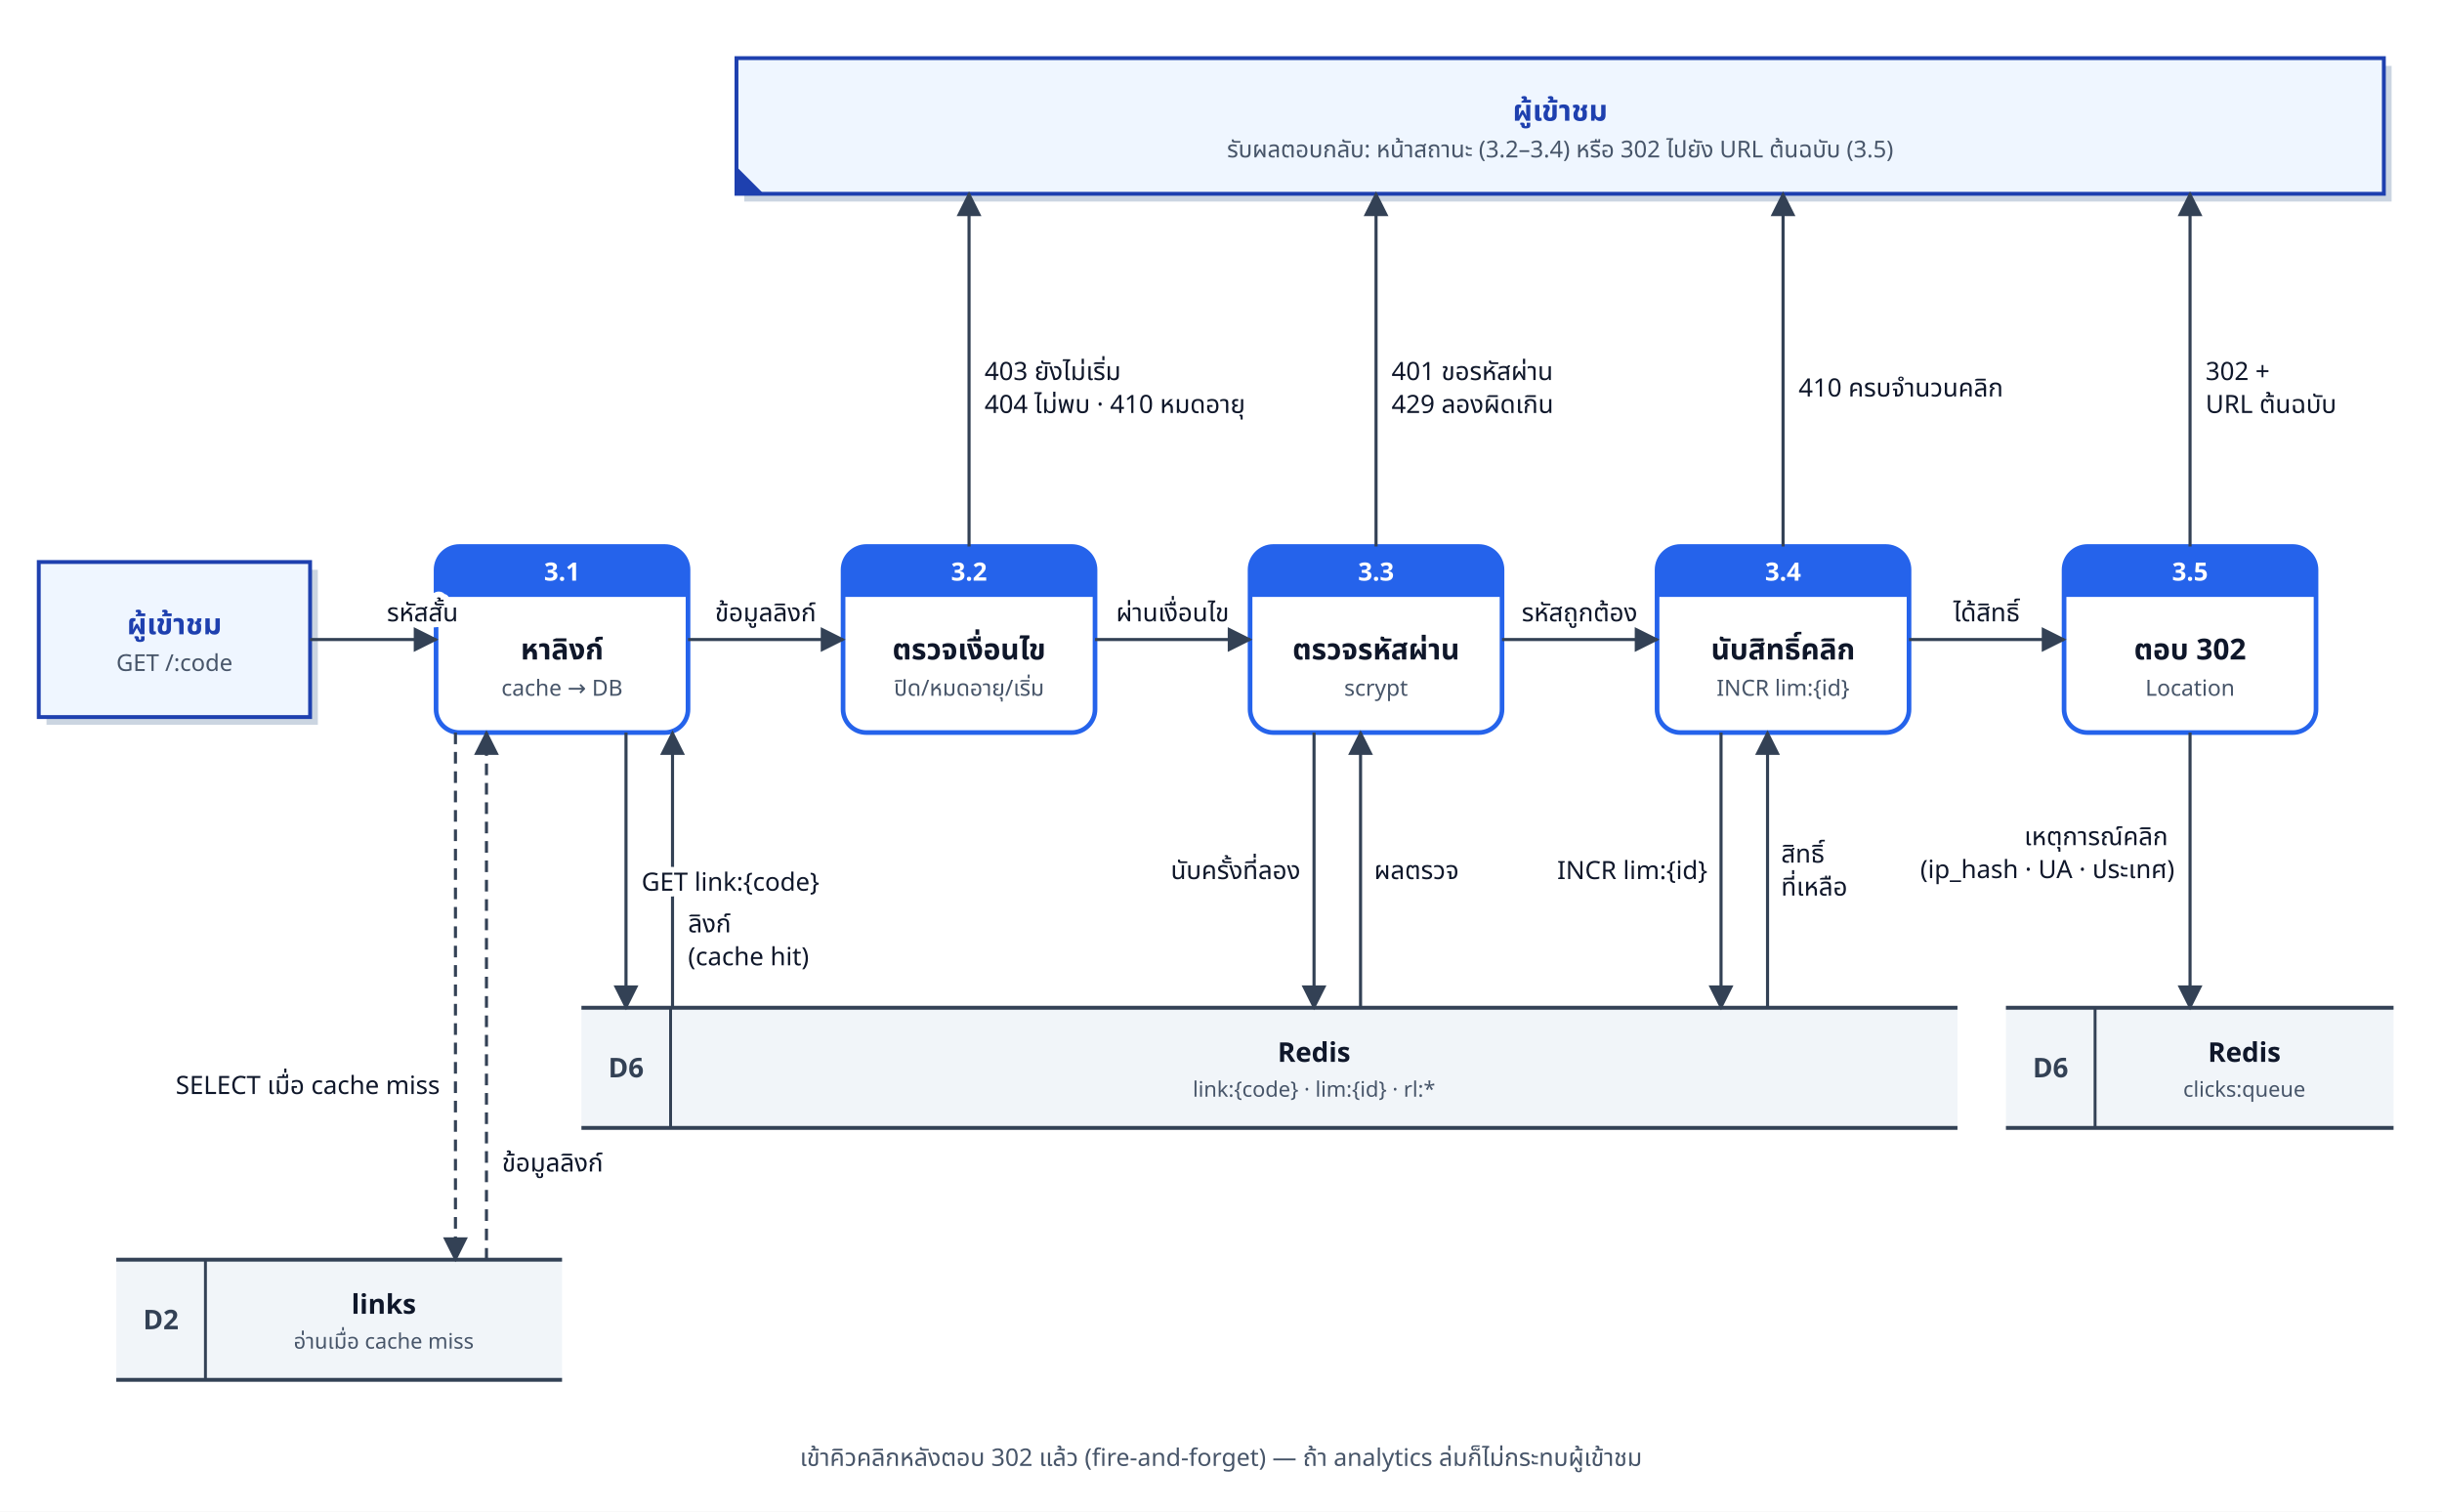
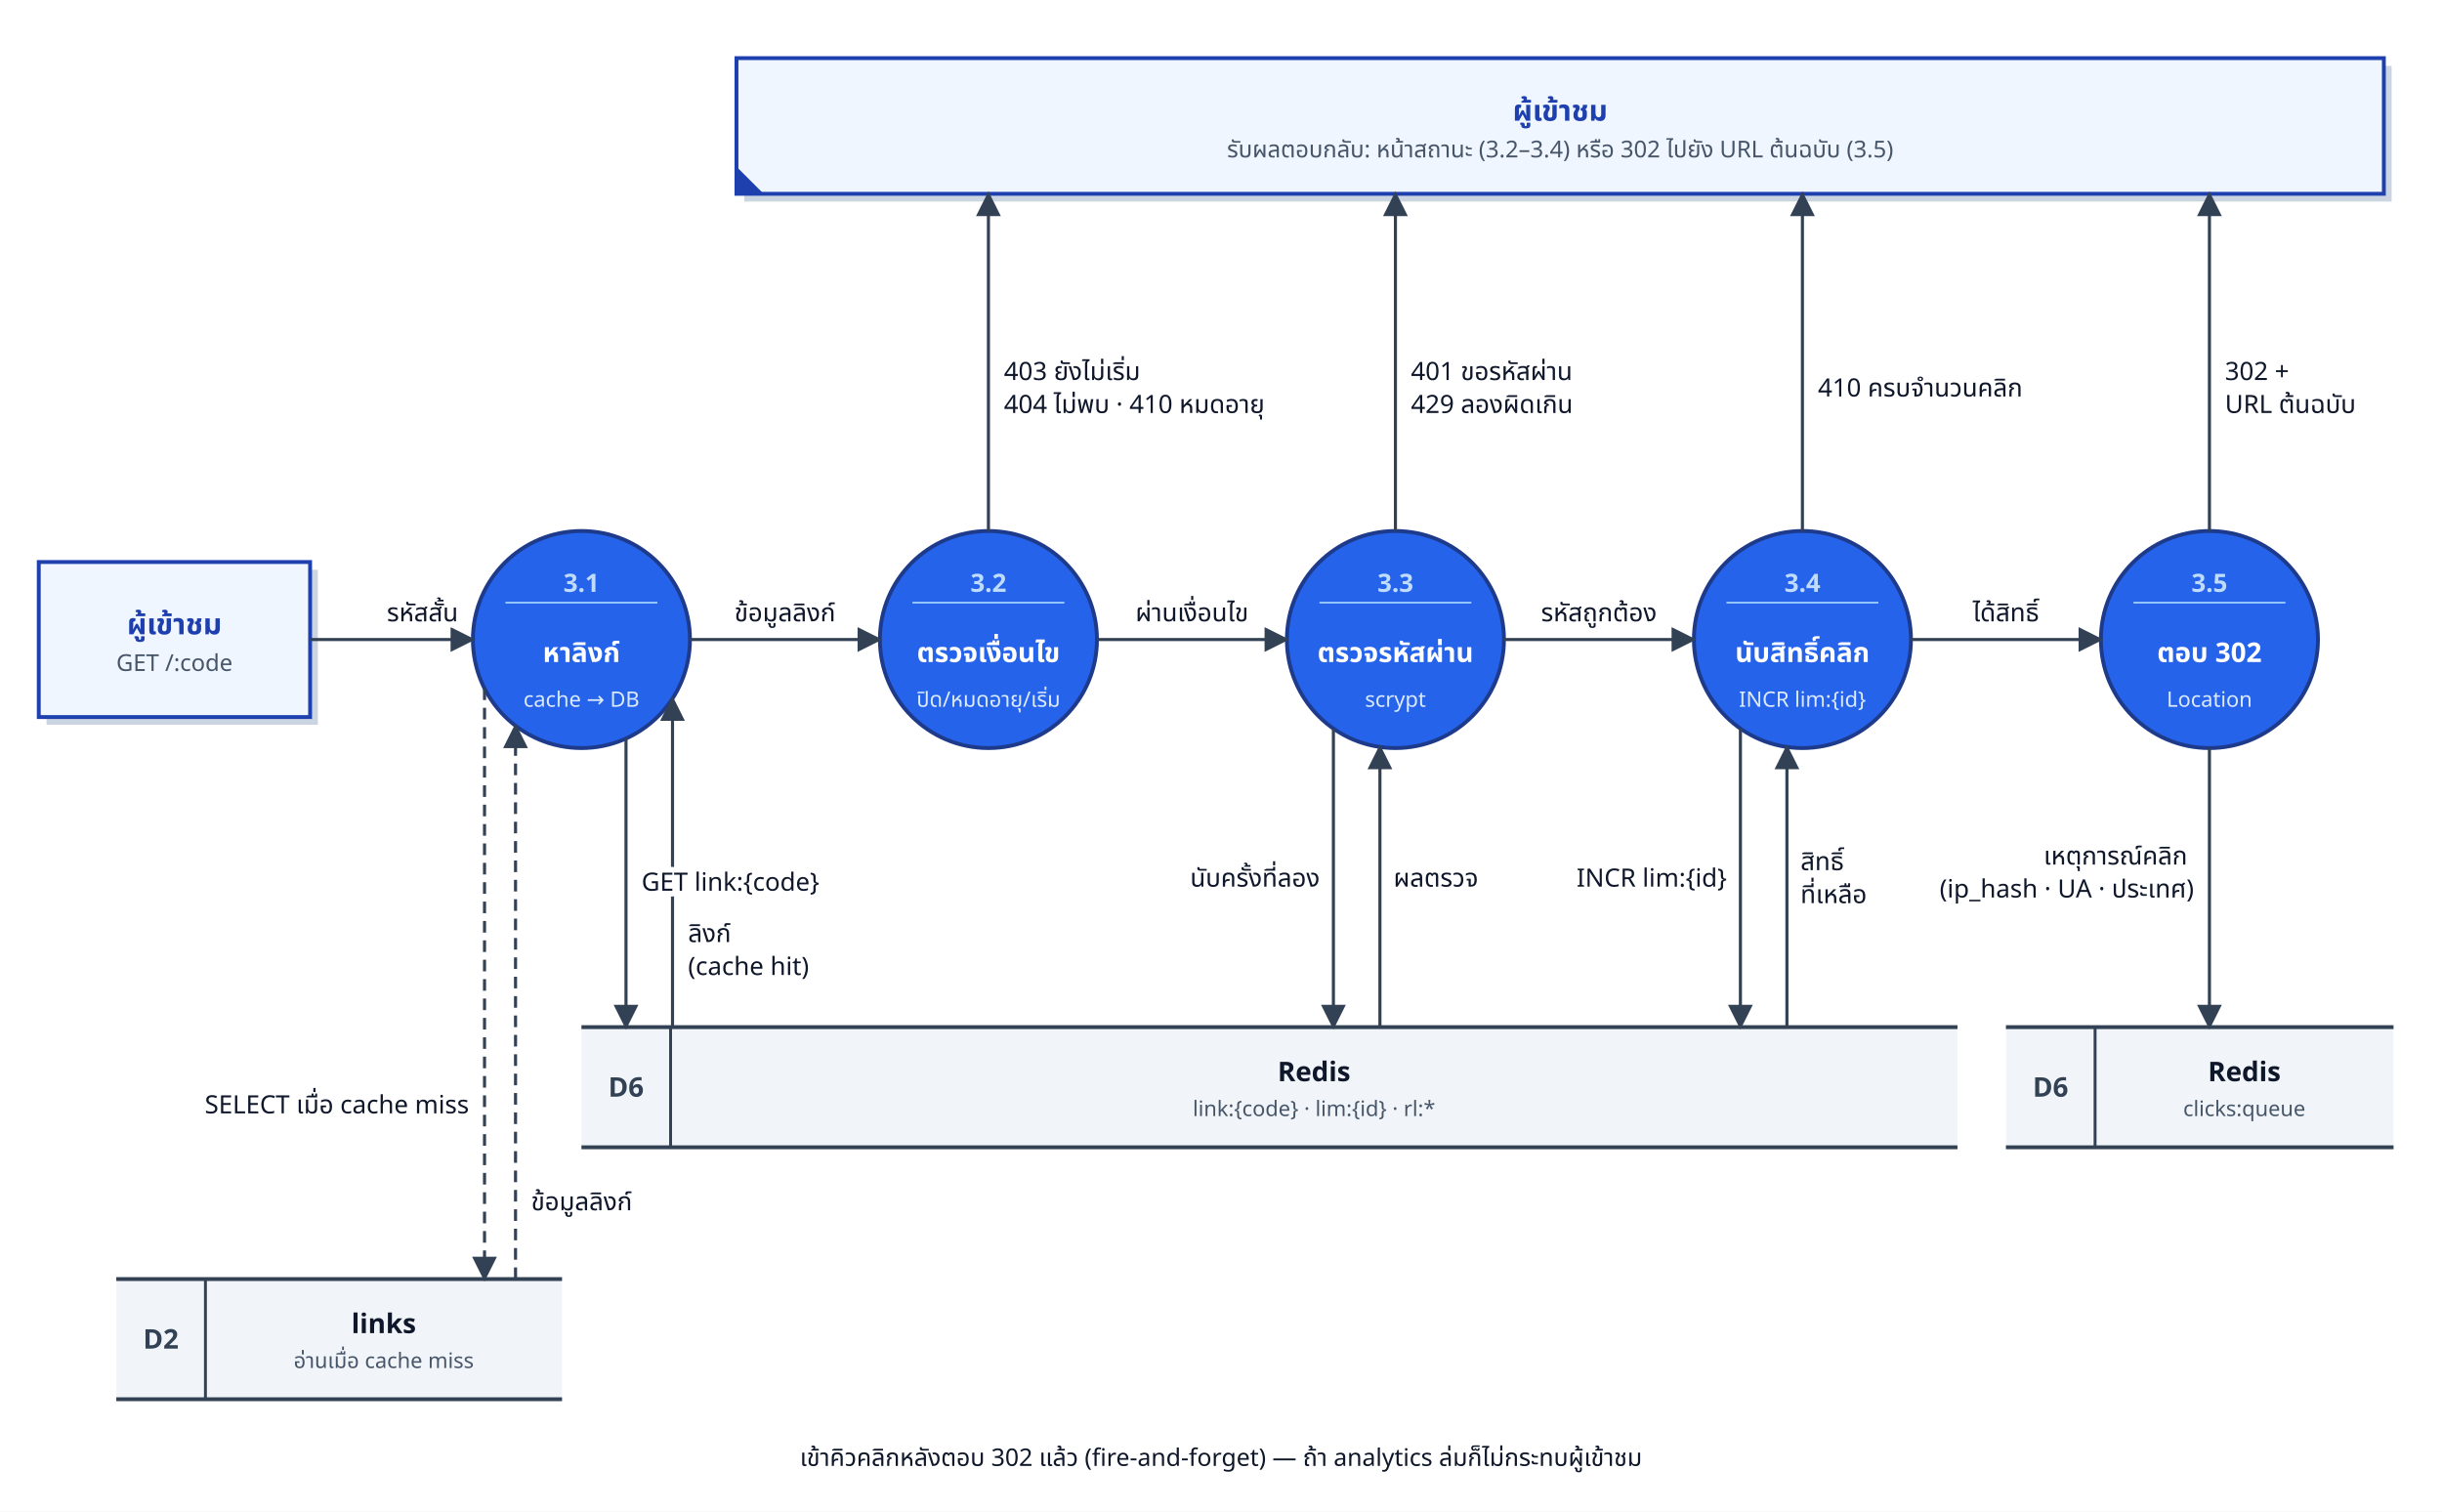
<svg xmlns="http://www.w3.org/2000/svg" viewBox="0 0 1260 780" width="1260" height="780" role="img" aria-label="DFD Level 2 — 3.0 Redirect" font-family="'Noto Sans Thai','Sukhumvit Set',Thonburi,'Segoe UI',system-ui,sans-serif">
  <defs>
    <marker id="ah" viewBox="0 0 10 10" refX="9" refY="5" markerWidth="8" markerHeight="8" orient="auto-start-reverse">
      <path d="M0 0L10 5L0 10z" fill="#334155" />
    </marker>
    <marker id="ahs" viewBox="0 0 10 10" refX="1" refY="5" markerWidth="8" markerHeight="8" orient="auto-start-reverse">
      <path d="M10 0L0 5L10 10z" fill="#334155" />
    </marker>
  </defs>
  <rect width="1260" height="780" fill="#fff" />
  <rect x="24" y="294" width="140" height="80" fill="#cbd5e1" />
  <rect x="20" y="290" width="140" height="80" fill="#eff6ff" stroke="#1e40af" stroke-width="2" />
  <text x="90" text-anchor="middle" font-size="15" font-weight="700" fill="#1e40af">
    <tspan x="90" y="327.3">ผู้เข้าชม</tspan>
  </text>
  <text x="90" text-anchor="middle" font-size="12" font-weight="400" fill="#475569">
    <tspan x="90" y="346.2">GET /:code</tspan>
  </text>
  <rect x="384" y="34" width="850" height="70" fill="#cbd5e1" />
  <rect x="380" y="30" width="850" height="70" fill="#eff6ff" stroke="#1e40af" stroke-width="2" />
  <path d="M380 86L394 100H380z" fill="#1e40af" />
  <text x="805" text-anchor="middle" font-size="15" font-weight="700" fill="#1e40af">
    <tspan x="805" y="62.3">ผู้เข้าชม</tspan>
  </text>
  <text x="805" text-anchor="middle" font-size="12" font-weight="400" fill="#475569">
    <tspan x="805" y="81.2">รับผลตอบกลับ: หน้าสถานะ (3.2–3.4) หรือ 302 ไปยัง URL ต้นฉบับ (3.5)</tspan>
  </text>
-   <rect x="225" y="282" width="130" height="96" rx="12" fill="#fff" stroke="#2563eb" stroke-width="2.4" />
-   <path d="M225 308V294a12 12 0 0 1 12-12H343a12 12 0 0 1 12 12V308z" fill="#2563eb" />
-   <text x="290" text-anchor="middle" font-size="13" font-weight="700" fill="#fff">
-     <tspan x="290" y="299.6">3.1</tspan>
-   </text>
-   <text x="290" text-anchor="middle" font-size="15" font-weight="700" fill="#0f172a">
-     <tspan x="290" y="340.3">หาลิงก์</tspan>
-   </text>
-   <text x="290" text-anchor="middle" font-size="11.5" font-weight="400" fill="#475569">
-     <tspan x="290" y="359.0">cache → DB</tspan>
-   </text>
-   <rect x="435" y="282" width="130" height="96" rx="12" fill="#fff" stroke="#2563eb" stroke-width="2.4" />
-   <path d="M435 308V294a12 12 0 0 1 12-12H553a12 12 0 0 1 12 12V308z" fill="#2563eb" />
-   <text x="500" text-anchor="middle" font-size="13" font-weight="700" fill="#fff">
-     <tspan x="500" y="299.6">3.2</tspan>
-   </text>
-   <text x="500" text-anchor="middle" font-size="15" font-weight="700" fill="#0f172a">
-     <tspan x="500" y="340.3">ตรวจเงื่อนไข</tspan>
-   </text>
-   <text x="500" text-anchor="middle" font-size="11.5" font-weight="400" fill="#475569">
-     <tspan x="500" y="359.0">ปิด/หมดอายุ/เริ่ม</tspan>
-   </text>
-   <rect x="645" y="282" width="130" height="96" rx="12" fill="#fff" stroke="#2563eb" stroke-width="2.4" />
-   <path d="M645 308V294a12 12 0 0 1 12-12H763a12 12 0 0 1 12 12V308z" fill="#2563eb" />
-   <text x="710" text-anchor="middle" font-size="13" font-weight="700" fill="#fff">
-     <tspan x="710" y="299.6">3.3</tspan>
-   </text>
-   <text x="710" text-anchor="middle" font-size="15" font-weight="700" fill="#0f172a">
-     <tspan x="710" y="340.3">ตรวจรหัสผ่าน</tspan>
-   </text>
-   <text x="710" text-anchor="middle" font-size="11.5" font-weight="400" fill="#475569">
-     <tspan x="710" y="359.0">scrypt</tspan>
-   </text>
-   <rect x="855" y="282" width="130" height="96" rx="12" fill="#fff" stroke="#2563eb" stroke-width="2.4" />
-   <path d="M855 308V294a12 12 0 0 1 12-12H973a12 12 0 0 1 12 12V308z" fill="#2563eb" />
-   <text x="920" text-anchor="middle" font-size="13" font-weight="700" fill="#fff">
-     <tspan x="920" y="299.6">3.4</tspan>
-   </text>
-   <text x="920" text-anchor="middle" font-size="15" font-weight="700" fill="#0f172a">
-     <tspan x="920" y="340.3">นับสิทธิ์คลิก</tspan>
-   </text>
-   <text x="920" text-anchor="middle" font-size="11.5" font-weight="400" fill="#475569">
-     <tspan x="920" y="359.0">INCR lim:{id}</tspan>
-   </text>
-   <rect x="1065" y="282" width="130" height="96" rx="12" fill="#fff" stroke="#2563eb" stroke-width="2.4" />
-   <path d="M1065 308V294a12 12 0 0 1 12-12H1183a12 12 0 0 1 12 12V308z" fill="#2563eb" />
-   <text x="1130" text-anchor="middle" font-size="13" font-weight="700" fill="#fff">
-     <tspan x="1130" y="299.6">3.5</tspan>
-   </text>
-   <text x="1130" text-anchor="middle" font-size="15" font-weight="700" fill="#0f172a">
-     <tspan x="1130" y="340.3">ตอบ 302</tspan>
-   </text>
-   <text x="1130" text-anchor="middle" font-size="11.5" font-weight="400" fill="#475569">
-     <tspan x="1130" y="359.0">Location</tspan>
-   </text>
-   <path d="M160 330 L225 330" fill="none" stroke="#334155" stroke-width="1.6" marker-end="url(#ah)" />
-   <path d="M355 330 L435 330" fill="none" stroke="#334155" stroke-width="1.6" marker-end="url(#ah)" />
-   <path d="M565 330 L645 330" fill="none" stroke="#334155" stroke-width="1.6" marker-end="url(#ah)" />
-   <path d="M775 330 L855 330" fill="none" stroke="#334155" stroke-width="1.6" marker-end="url(#ah)" />
-   <path d="M985 330 L1065 330" fill="none" stroke="#334155" stroke-width="1.6" marker-end="url(#ah)" />
-   <path d="M500 282 L500 100" fill="none" stroke="#334155" stroke-width="1.6" marker-end="url(#ah)" />
-   <path d="M710 282 L710 100" fill="none" stroke="#334155" stroke-width="1.6" marker-end="url(#ah)" />
-   <path d="M920 282 L920 100" fill="none" stroke="#334155" stroke-width="1.6" marker-end="url(#ah)" />
-   <path d="M1130 282 L1130 100" fill="none" stroke="#334155" stroke-width="1.6" marker-end="url(#ah)" />
-   <rect x="300" y="520" width="710" height="62" fill="#f1f5f9" stroke="none" />
-   <line x1="300" x2="1010" y1="520" y2="520" stroke="#334155" stroke-width="2" />
-   <line x1="300" x2="1010" y1="582" y2="582" stroke="#334155" stroke-width="2" />
-   <line x1="346" x2="346" y1="520" y2="582" stroke="#334155" stroke-width="1.5" />
+   <circle cx="300" cy="330" r="56" fill="#2563eb" stroke="#1e3a8a" stroke-width="2" />
+   <text x="300" text-anchor="middle" font-size="13" font-weight="700" fill="#bfdbfe">
+     <tspan x="300" y="305.4">3.1</tspan>
+   </text>
+   <line x1="260.8" x2="339.2" y1="310.96" y2="310.96" stroke="#93c5fd" stroke-width="1" />
+   <text x="300" text-anchor="middle" font-size="14" font-weight="700" fill="#fff">
+     <tspan x="300" y="341.6">หาลิงก์</tspan>
+   </text>
+   <text x="300" text-anchor="middle" font-size="11" font-weight="400" fill="#dbeafe">
+     <tspan x="300" y="364.7">cache → DB</tspan>
+   </text>
+   <circle cx="510" cy="330" r="56" fill="#2563eb" stroke="#1e3a8a" stroke-width="2" />
+   <text x="510" text-anchor="middle" font-size="13" font-weight="700" fill="#bfdbfe">
+     <tspan x="510" y="305.4">3.2</tspan>
+   </text>
+   <line x1="470.8" x2="549.2" y1="310.96" y2="310.96" stroke="#93c5fd" stroke-width="1" />
+   <text x="510" text-anchor="middle" font-size="14" font-weight="700" fill="#fff">
+     <tspan x="510" y="341.6">ตรวจเงื่อนไข</tspan>
+   </text>
+   <text x="510" text-anchor="middle" font-size="11" font-weight="400" fill="#dbeafe">
+     <tspan x="510" y="364.7">ปิด/หมดอายุ/เริ่ม</tspan>
+   </text>
+   <circle cx="720" cy="330" r="56" fill="#2563eb" stroke="#1e3a8a" stroke-width="2" />
+   <text x="720" text-anchor="middle" font-size="13" font-weight="700" fill="#bfdbfe">
+     <tspan x="720" y="305.4">3.3</tspan>
+   </text>
+   <line x1="680.8" x2="759.2" y1="310.96" y2="310.96" stroke="#93c5fd" stroke-width="1" />
+   <text x="720" text-anchor="middle" font-size="14" font-weight="700" fill="#fff">
+     <tspan x="720" y="341.6">ตรวจรหัสผ่าน</tspan>
+   </text>
+   <text x="720" text-anchor="middle" font-size="11" font-weight="400" fill="#dbeafe">
+     <tspan x="720" y="364.7">scrypt</tspan>
+   </text>
+   <circle cx="930" cy="330" r="56" fill="#2563eb" stroke="#1e3a8a" stroke-width="2" />
+   <text x="930" text-anchor="middle" font-size="13" font-weight="700" fill="#bfdbfe">
+     <tspan x="930" y="305.4">3.4</tspan>
+   </text>
+   <line x1="890.8" x2="969.2" y1="310.96" y2="310.96" stroke="#93c5fd" stroke-width="1" />
+   <text x="930" text-anchor="middle" font-size="14" font-weight="700" fill="#fff">
+     <tspan x="930" y="341.6">นับสิทธิ์คลิก</tspan>
+   </text>
+   <text x="930" text-anchor="middle" font-size="11" font-weight="400" fill="#dbeafe">
+     <tspan x="930" y="364.7">INCR lim:{id}</tspan>
+   </text>
+   <circle cx="1140" cy="330" r="56" fill="#2563eb" stroke="#1e3a8a" stroke-width="2" />
+   <text x="1140" text-anchor="middle" font-size="13" font-weight="700" fill="#bfdbfe">
+     <tspan x="1140" y="305.4">3.5</tspan>
+   </text>
+   <line x1="1100.8" x2="1179.2" y1="310.96" y2="310.96" stroke="#93c5fd" stroke-width="1" />
+   <text x="1140" text-anchor="middle" font-size="14" font-weight="700" fill="#fff">
+     <tspan x="1140" y="341.6">ตอบ 302</tspan>
+   </text>
+   <text x="1140" text-anchor="middle" font-size="11" font-weight="400" fill="#dbeafe">
+     <tspan x="1140" y="364.7">Location</tspan>
+   </text>
+   <path d="M160 330 L244 330" fill="none" stroke="#334155" stroke-width="1.6" marker-end="url(#ah)" />
+   <path d="M356 330 L454 330" fill="none" stroke="#334155" stroke-width="1.6" marker-end="url(#ah)" />
+   <path d="M566 330 L664 330" fill="none" stroke="#334155" stroke-width="1.6" marker-end="url(#ah)" />
+   <path d="M776 330 L874 330" fill="none" stroke="#334155" stroke-width="1.6" marker-end="url(#ah)" />
+   <path d="M986 330 L1084 330" fill="none" stroke="#334155" stroke-width="1.6" marker-end="url(#ah)" />
+   <path d="M510 274 L510 100" fill="none" stroke="#334155" stroke-width="1.6" marker-end="url(#ah)" />
+   <path d="M720 274 L720 100" fill="none" stroke="#334155" stroke-width="1.6" marker-end="url(#ah)" />
+   <path d="M930 274 L930 100" fill="none" stroke="#334155" stroke-width="1.6" marker-end="url(#ah)" />
+   <path d="M1140 274 L1140 100" fill="none" stroke="#334155" stroke-width="1.6" marker-end="url(#ah)" />
+   <rect x="300" y="530" width="710" height="62" fill="#f1f5f9" stroke="none" />
+   <line x1="300" x2="1010" y1="530" y2="530" stroke="#334155" stroke-width="2" />
+   <line x1="300" x2="1010" y1="592" y2="592" stroke="#334155" stroke-width="2" />
+   <line x1="346" x2="346" y1="530" y2="592" stroke="#334155" stroke-width="1.5" />
  <text x="323" text-anchor="middle" font-size="14" font-weight="700" fill="#334155">
-     <tspan x="323" y="555.9">D6</tspan>
+     <tspan x="323" y="565.9">D6</tspan>
  </text>
  <text x="678" text-anchor="middle" font-size="14" font-weight="700" fill="#0f172a">
-     <tspan x="678" y="547.9">Redis</tspan>
+     <tspan x="678" y="557.9">Redis</tspan>
  </text>
  <text x="678" text-anchor="middle" font-size="11" font-weight="400" fill="#475569">
-     <tspan x="678" y="565.9">link:{code} · lim:{id} · rl:*</tspan>
-   </text>
-   <rect x="1035" y="520" width="200" height="62" fill="#f1f5f9" stroke="none" />
-   <line x1="1035" x2="1235" y1="520" y2="520" stroke="#334155" stroke-width="2" />
-   <line x1="1035" x2="1235" y1="582" y2="582" stroke="#334155" stroke-width="2" />
-   <line x1="1081" x2="1081" y1="520" y2="582" stroke="#334155" stroke-width="1.5" />
+     <tspan x="678" y="575.9">link:{code} · lim:{id} · rl:*</tspan>
+   </text>
+   <rect x="1035" y="530" width="200" height="62" fill="#f1f5f9" stroke="none" />
+   <line x1="1035" x2="1235" y1="530" y2="530" stroke="#334155" stroke-width="2" />
+   <line x1="1035" x2="1235" y1="592" y2="592" stroke="#334155" stroke-width="2" />
+   <line x1="1081" x2="1081" y1="530" y2="592" stroke="#334155" stroke-width="1.5" />
  <text x="1058" text-anchor="middle" font-size="14" font-weight="700" fill="#334155">
-     <tspan x="1058" y="555.9">D6</tspan>
+     <tspan x="1058" y="565.9">D6</tspan>
  </text>
  <text x="1158" text-anchor="middle" font-size="14" font-weight="700" fill="#0f172a">
-     <tspan x="1158" y="547.9">Redis</tspan>
+     <tspan x="1158" y="557.9">Redis</tspan>
  </text>
  <text x="1158" text-anchor="middle" font-size="11" font-weight="400" fill="#475569">
-     <tspan x="1158" y="565.9">clicks:queue</tspan>
-   </text>
-   <rect x="60" y="650" width="230" height="62" fill="#f1f5f9" stroke="none" />
-   <line x1="60" x2="290" y1="650" y2="650" stroke="#334155" stroke-width="2" />
-   <line x1="60" x2="290" y1="712" y2="712" stroke="#334155" stroke-width="2" />
-   <line x1="106" x2="106" y1="650" y2="712" stroke="#334155" stroke-width="1.5" />
+     <tspan x="1158" y="575.9">clicks:queue</tspan>
+   </text>
+   <rect x="60" y="660" width="230" height="62" fill="#f1f5f9" stroke="none" />
+   <line x1="60" x2="290" y1="660" y2="660" stroke="#334155" stroke-width="2" />
+   <line x1="60" x2="290" y1="722" y2="722" stroke="#334155" stroke-width="2" />
+   <line x1="106" x2="106" y1="660" y2="722" stroke="#334155" stroke-width="1.5" />
  <text x="83" text-anchor="middle" font-size="14" font-weight="700" fill="#334155">
-     <tspan x="83" y="685.9">D2</tspan>
+     <tspan x="83" y="695.9">D2</tspan>
  </text>
  <text x="198" text-anchor="middle" font-size="14" font-weight="700" fill="#0f172a">
-     <tspan x="198" y="677.9">links</tspan>
+     <tspan x="198" y="687.9">links</tspan>
  </text>
  <text x="198" text-anchor="middle" font-size="11" font-weight="400" fill="#475569">
-     <tspan x="198" y="695.9">อ่านเมื่อ cache miss</tspan>
-   </text>
-   <path d="M323 378 L323 520" fill="none" stroke="#334155" stroke-width="1.6" marker-end="url(#ah)" />
-   <path d="M347 520 L347 378" fill="none" stroke="#334155" stroke-width="1.6" marker-end="url(#ah)" />
-   <path d="M235 378 L235 650" fill="none" stroke="#334155" stroke-width="1.6" stroke-dasharray="6 4" marker-end="url(#ah)" />
-   <path d="M251 650 L251 378" fill="none" stroke="#334155" stroke-width="1.6" stroke-dasharray="6 4" marker-end="url(#ah)" />
-   <path d="M678 378 L678 520" fill="none" stroke="#334155" stroke-width="1.6" marker-end="url(#ah)" />
-   <path d="M702 520 L702 378" fill="none" stroke="#334155" stroke-width="1.6" marker-end="url(#ah)" />
-   <path d="M888 378 L888 520" fill="none" stroke="#334155" stroke-width="1.6" marker-end="url(#ah)" />
-   <path d="M912 520 L912 378" fill="none" stroke="#334155" stroke-width="1.6" marker-end="url(#ah)" />
-   <path d="M1130 378 L1130 520" fill="none" stroke="#334155" stroke-width="1.6" marker-end="url(#ah)" />
-   <text x="630" text-anchor="middle" font-size="12.5" font-weight="400" fill="#475569">
+     <tspan x="198" y="705.9">อ่านเมื่อ cache miss</tspan>
+   </text>
+   <path d="M323 381.059 L323 530" fill="none" stroke="#334155" stroke-width="1.6" marker-end="url(#ah)" />
+   <path d="M347 530 L347 360.447" fill="none" stroke="#334155" stroke-width="1.6" marker-end="url(#ah)" />
+   <path d="M250 355.219 L250 660" fill="none" stroke="#334155" stroke-width="1.6" stroke-dasharray="6 4" marker-end="url(#ah)" />
+   <path d="M266 660 L266 374.497" fill="none" stroke="#334155" stroke-width="1.6" stroke-dasharray="6 4" marker-end="url(#ah)" />
+   <path d="M688 376 L688 530" fill="none" stroke="#334155" stroke-width="1.6" marker-end="url(#ah)" />
+   <path d="M712 530 L712 385.4" fill="none" stroke="#334155" stroke-width="1.6" marker-end="url(#ah)" />
+   <path d="M898 376 L898 530" fill="none" stroke="#334155" stroke-width="1.6" marker-end="url(#ah)" />
+   <path d="M922 530 L922 385.4" fill="none" stroke="#334155" stroke-width="1.6" marker-end="url(#ah)" />
+   <path d="M1140 386 L1140 530" fill="none" stroke="#334155" stroke-width="1.6" marker-end="url(#ah)" />
+   <text x="630" text-anchor="middle" font-size="12.5" font-weight="400" fill="#0f172a">
    <tspan x="630" y="756.4">เข้าคิวคลิกหลังตอบ 302 แล้ว (fire-and-forget) — ถ้า analytics ล่มก็ไม่กระทบผู้เข้าชม</tspan>
  </text>
  <g font-size="13" fill="#0f172a" stroke="#fff" stroke-width="6" stroke-linejoin="round" paint-order="stroke" style="paint-order:stroke">
    <text x="218" text-anchor="middle" font-size="13" font-weight="400" fill="#0f172a">
      <tspan x="218" y="320.6">รหัสสั้น</tspan>
    </text>
  </g>
  <g font-size="13" fill="#0f172a" stroke="#fff" stroke-width="6" stroke-linejoin="round" paint-order="stroke" style="paint-order:stroke">
-     <text x="395" text-anchor="middle" font-size="13" font-weight="400" fill="#0f172a">
-       <tspan x="395" y="320.6">ข้อมูลลิงก์</tspan>
-     </text>
-   </g>
-   <g font-size="13" fill="#0f172a" stroke="#fff" stroke-width="6" stroke-linejoin="round" paint-order="stroke" style="paint-order:stroke">
-     <text x="605" text-anchor="middle" font-size="13" font-weight="400" fill="#0f172a">
-       <tspan x="605" y="320.6">ผ่านเงื่อนไข</tspan>
-     </text>
-   </g>
-   <g font-size="13" fill="#0f172a" stroke="#fff" stroke-width="6" stroke-linejoin="round" paint-order="stroke" style="paint-order:stroke">
-     <text x="815" text-anchor="middle" font-size="13" font-weight="400" fill="#0f172a">
-       <tspan x="815" y="320.6">รหัสถูกต้อง</tspan>
-     </text>
-   </g>
-   <g font-size="13" fill="#0f172a" stroke="#fff" stroke-width="6" stroke-linejoin="round" paint-order="stroke" style="paint-order:stroke">
-     <text x="1025" text-anchor="middle" font-size="13" font-weight="400" fill="#0f172a">
-       <tspan x="1025" y="320.6">ได้สิทธิ์</tspan>
-     </text>
-   </g>
-   <g font-size="13" fill="#0f172a" stroke="#fff" stroke-width="6" stroke-linejoin="round" paint-order="stroke" style="paint-order:stroke">
-     <text x="508" text-anchor="start" font-size="13" font-weight="400" fill="#0f172a">
-       <tspan x="508" y="196.1">403 ยังไม่เริ่ม</tspan>
-       <tspan x="508" y="213.1">404 ไม่พบ · 410 หมดอายุ</tspan>
-     </text>
-   </g>
-   <g font-size="13" fill="#0f172a" stroke="#fff" stroke-width="6" stroke-linejoin="round" paint-order="stroke" style="paint-order:stroke">
-     <text x="718" text-anchor="start" font-size="13" font-weight="400" fill="#0f172a">
-       <tspan x="718" y="196.1">401 ขอรหัสผ่าน</tspan>
-       <tspan x="718" y="213.1">429 ลองผิดเกิน</tspan>
-     </text>
-   </g>
-   <g font-size="13" fill="#0f172a" stroke="#fff" stroke-width="6" stroke-linejoin="round" paint-order="stroke" style="paint-order:stroke">
-     <text x="928" text-anchor="start" font-size="13" font-weight="400" fill="#0f172a">
-       <tspan x="928" y="204.6">410 ครบจำนวนคลิก</tspan>
-     </text>
-   </g>
-   <g font-size="13" fill="#0f172a" stroke="#fff" stroke-width="6" stroke-linejoin="round" paint-order="stroke" style="paint-order:stroke">
-     <text x="1138" text-anchor="start" font-size="13" font-weight="400" fill="#0f172a">
-       <tspan x="1138" y="196.1">302 +</tspan>
-       <tspan x="1138" y="213.1">URL ต้นฉบับ</tspan>
+     <text x="405" text-anchor="middle" font-size="13" font-weight="400" fill="#0f172a">
+       <tspan x="405" y="320.6">ข้อมูลลิงก์</tspan>
+     </text>
+   </g>
+   <g font-size="13" fill="#0f172a" stroke="#fff" stroke-width="6" stroke-linejoin="round" paint-order="stroke" style="paint-order:stroke">
+     <text x="615" text-anchor="middle" font-size="13" font-weight="400" fill="#0f172a">
+       <tspan x="615" y="320.6">ผ่านเงื่อนไข</tspan>
+     </text>
+   </g>
+   <g font-size="13" fill="#0f172a" stroke="#fff" stroke-width="6" stroke-linejoin="round" paint-order="stroke" style="paint-order:stroke">
+     <text x="825" text-anchor="middle" font-size="13" font-weight="400" fill="#0f172a">
+       <tspan x="825" y="320.6">รหัสถูกต้อง</tspan>
+     </text>
+   </g>
+   <g font-size="13" fill="#0f172a" stroke="#fff" stroke-width="6" stroke-linejoin="round" paint-order="stroke" style="paint-order:stroke">
+     <text x="1035" text-anchor="middle" font-size="13" font-weight="400" fill="#0f172a">
+       <tspan x="1035" y="320.6">ได้สิทธิ์</tspan>
+     </text>
+   </g>
+   <g font-size="13" fill="#0f172a" stroke="#fff" stroke-width="6" stroke-linejoin="round" paint-order="stroke" style="paint-order:stroke">
+     <text x="518" text-anchor="start" font-size="13" font-weight="400" fill="#0f172a">
+       <tspan x="518" y="196.1">403 ยังไม่เริ่ม</tspan>
+       <tspan x="518" y="213.1">404 ไม่พบ · 410 หมดอายุ</tspan>
+     </text>
+   </g>
+   <g font-size="13" fill="#0f172a" stroke="#fff" stroke-width="6" stroke-linejoin="round" paint-order="stroke" style="paint-order:stroke">
+     <text x="728" text-anchor="start" font-size="13" font-weight="400" fill="#0f172a">
+       <tspan x="728" y="196.1">401 ขอรหัสผ่าน</tspan>
+       <tspan x="728" y="213.1">429 ลองผิดเกิน</tspan>
+     </text>
+   </g>
+   <g font-size="13" fill="#0f172a" stroke="#fff" stroke-width="6" stroke-linejoin="round" paint-order="stroke" style="paint-order:stroke">
+     <text x="938" text-anchor="start" font-size="13" font-weight="400" fill="#0f172a">
+       <tspan x="938" y="204.6">410 ครบจำนวนคลิก</tspan>
+     </text>
+   </g>
+   <g font-size="13" fill="#0f172a" stroke="#fff" stroke-width="6" stroke-linejoin="round" paint-order="stroke" style="paint-order:stroke">
+     <text x="1148" text-anchor="start" font-size="13" font-weight="400" fill="#0f172a">
+       <tspan x="1148" y="196.1">302 +</tspan>
+       <tspan x="1148" y="213.1">URL ต้นฉบับ</tspan>
    </text>
  </g>
  <g font-size="13" fill="#0f172a" stroke="#fff" stroke-width="6" stroke-linejoin="round" paint-order="stroke" style="paint-order:stroke">
    <text x="331" text-anchor="start" font-size="13" font-weight="400" fill="#0f172a">
      <tspan x="331" y="459.6">GET link:{code}</tspan>
    </text>
  </g>
  <g font-size="13" fill="#0f172a" stroke="#fff" stroke-width="6" stroke-linejoin="round" paint-order="stroke" style="paint-order:stroke">
    <text x="355" text-anchor="start" font-size="13" font-weight="400" fill="#0f172a">
-       <tspan x="355" y="481.1">ลิงก์</tspan>
-       <tspan x="355" y="498.1">(cache hit)</tspan>
-     </text>
-   </g>
-   <g font-size="13" fill="#0f172a" stroke="#fff" stroke-width="6" stroke-linejoin="round" paint-order="stroke" style="paint-order:stroke">
-     <text x="227" text-anchor="end" font-size="13" font-weight="400" fill="#0f172a">
-       <tspan x="227" y="564.5">SELECT เมื่อ cache miss</tspan>
-     </text>
-   </g>
-   <g font-size="13" fill="#0f172a" stroke="#fff" stroke-width="6" stroke-linejoin="round" paint-order="stroke" style="paint-order:stroke">
-     <text x="259" text-anchor="start" font-size="13" font-weight="400" fill="#0f172a">
-       <tspan x="259" y="604.5">ข้อมูลลิงก์</tspan>
-     </text>
-   </g>
-   <g font-size="13" fill="#0f172a" stroke="#fff" stroke-width="6" stroke-linejoin="round" paint-order="stroke" style="paint-order:stroke">
-     <text x="671" text-anchor="end" font-size="13" font-weight="400" fill="#0f172a">
-       <tspan x="671" y="453.6">นับครั้งที่ลอง</tspan>
-     </text>
-   </g>
-   <g font-size="13" fill="#0f172a" stroke="#fff" stroke-width="6" stroke-linejoin="round" paint-order="stroke" style="paint-order:stroke">
-     <text x="709" text-anchor="start" font-size="13" font-weight="400" fill="#0f172a">
-       <tspan x="709" y="453.6">ผลตรวจ</tspan>
-     </text>
-   </g>
-   <g font-size="13" fill="#0f172a" stroke="#fff" stroke-width="6" stroke-linejoin="round" paint-order="stroke" style="paint-order:stroke">
-     <text x="881" text-anchor="end" font-size="13" font-weight="400" fill="#0f172a">
-       <tspan x="881" y="453.6">INCR lim:{id}</tspan>
-     </text>
-   </g>
-   <g font-size="13" fill="#0f172a" stroke="#fff" stroke-width="6" stroke-linejoin="round" paint-order="stroke" style="paint-order:stroke">
-     <text x="919" text-anchor="start" font-size="13" font-weight="400" fill="#0f172a">
-       <tspan x="919" y="445.1">สิทธิ์</tspan>
-       <tspan x="919" y="462.1">ที่เหลือ</tspan>
-     </text>
-   </g>
-   <g font-size="13" fill="#0f172a" stroke="#fff" stroke-width="6" stroke-linejoin="round" paint-order="stroke" style="paint-order:stroke">
-     <text x="1122" text-anchor="end" font-size="13" font-weight="400" fill="#0f172a">
-       <tspan x="1122" y="436.1">เหตุการณ์คลิก</tspan>
-       <tspan x="1122" y="453.1">(ip_hash · UA · ประเทศ)</tspan>
+       <tspan x="355" y="486.1">ลิงก์</tspan>
+       <tspan x="355" y="503.1">(cache hit)</tspan>
+     </text>
+   </g>
+   <g font-size="13" fill="#0f172a" stroke="#fff" stroke-width="6" stroke-linejoin="round" paint-order="stroke" style="paint-order:stroke">
+     <text x="242" text-anchor="end" font-size="13" font-weight="400" fill="#0f172a">
+       <tspan x="242" y="574.5">SELECT เมื่อ cache miss</tspan>
+     </text>
+   </g>
+   <g font-size="13" fill="#0f172a" stroke="#fff" stroke-width="6" stroke-linejoin="round" paint-order="stroke" style="paint-order:stroke">
+     <text x="274" text-anchor="start" font-size="13" font-weight="400" fill="#0f172a">
+       <tspan x="274" y="624.5">ข้อมูลลิงก์</tspan>
+     </text>
+   </g>
+   <g font-size="13" fill="#0f172a" stroke="#fff" stroke-width="6" stroke-linejoin="round" paint-order="stroke" style="paint-order:stroke">
+     <text x="681" text-anchor="end" font-size="13" font-weight="400" fill="#0f172a">
+       <tspan x="681" y="457.5">นับครั้งที่ลอง</tspan>
+     </text>
+   </g>
+   <g font-size="13" fill="#0f172a" stroke="#fff" stroke-width="6" stroke-linejoin="round" paint-order="stroke" style="paint-order:stroke">
+     <text x="719" text-anchor="start" font-size="13" font-weight="400" fill="#0f172a">
+       <tspan x="719" y="457.5">ผลตรวจ</tspan>
+     </text>
+   </g>
+   <g font-size="13" fill="#0f172a" stroke="#fff" stroke-width="6" stroke-linejoin="round" paint-order="stroke" style="paint-order:stroke">
+     <text x="891" text-anchor="end" font-size="13" font-weight="400" fill="#0f172a">
+       <tspan x="891" y="457.5">INCR lim:{id}</tspan>
+     </text>
+   </g>
+   <g font-size="13" fill="#0f172a" stroke="#fff" stroke-width="6" stroke-linejoin="round" paint-order="stroke" style="paint-order:stroke">
+     <text x="929" text-anchor="start" font-size="13" font-weight="400" fill="#0f172a">
+       <tspan x="929" y="449.0">สิทธิ์</tspan>
+       <tspan x="929" y="466.0">ที่เหลือ</tspan>
+     </text>
+   </g>
+   <g font-size="13" fill="#0f172a" stroke="#fff" stroke-width="6" stroke-linejoin="round" paint-order="stroke" style="paint-order:stroke">
+     <text x="1132" text-anchor="end" font-size="13" font-weight="400" fill="#0f172a">
+       <tspan x="1132" y="446.1">เหตุการณ์คลิก</tspan>
+       <tspan x="1132" y="463.1">(ip_hash · UA · ประเทศ)</tspan>
    </text>
  </g>
</svg>
